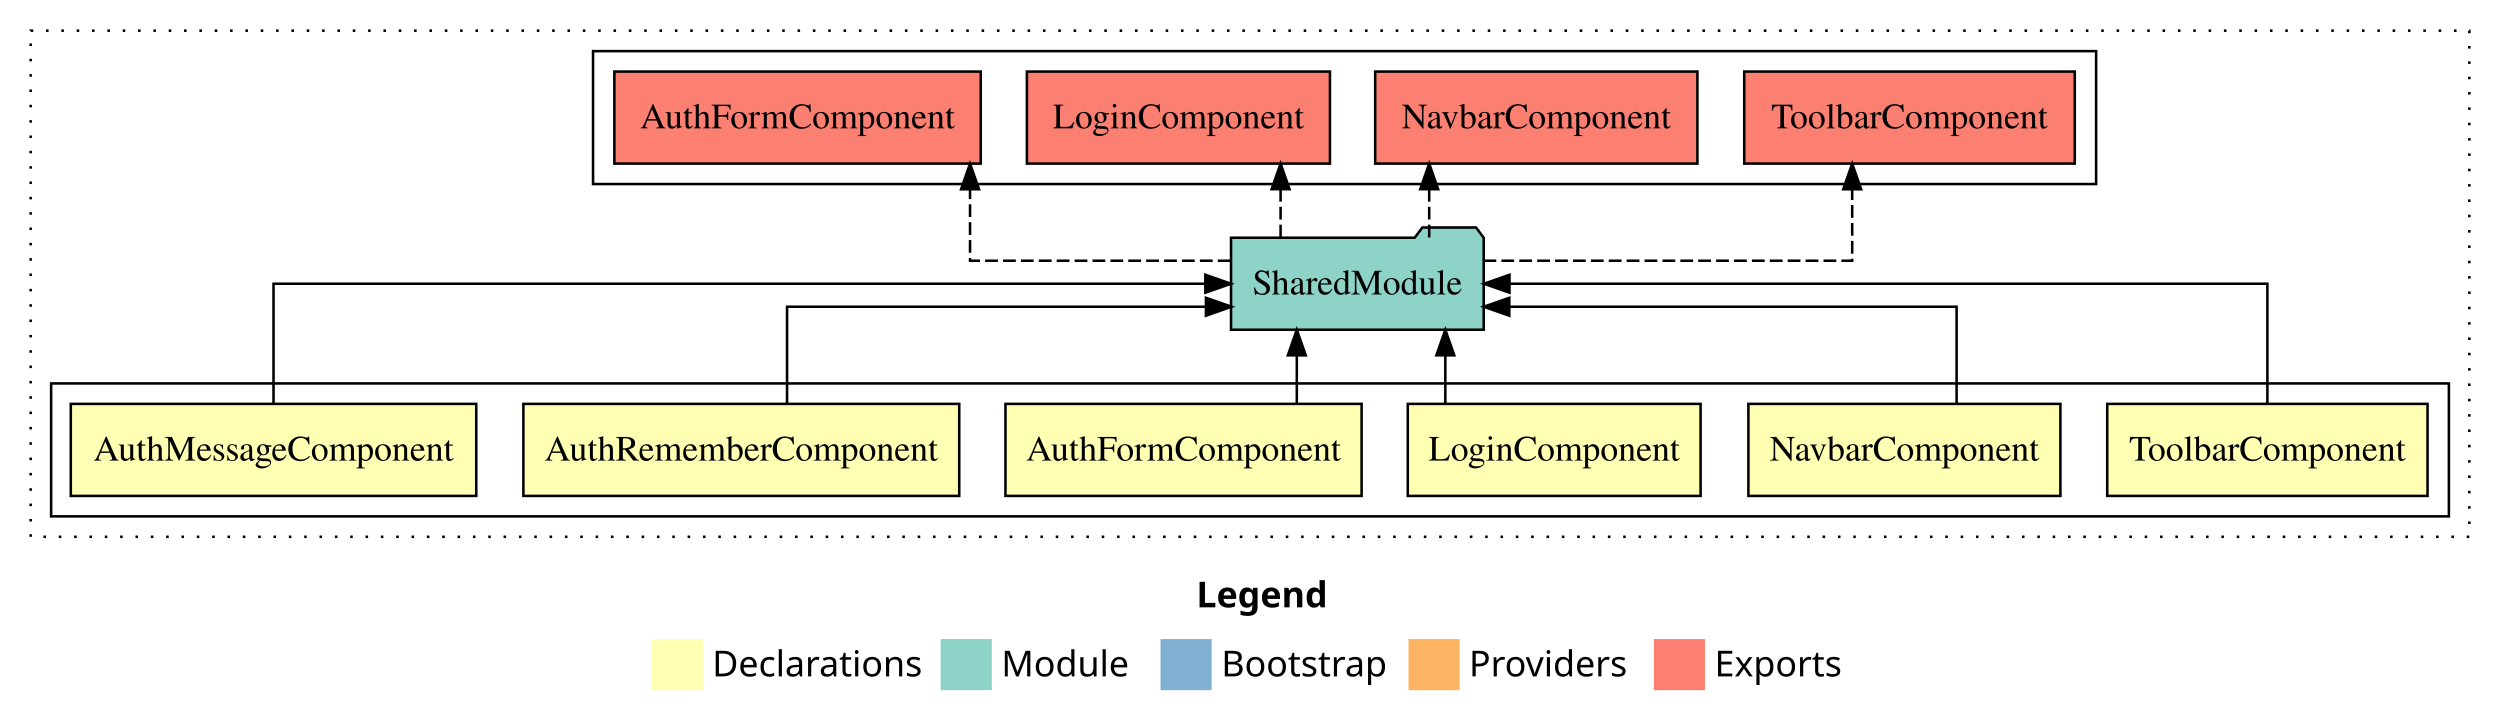
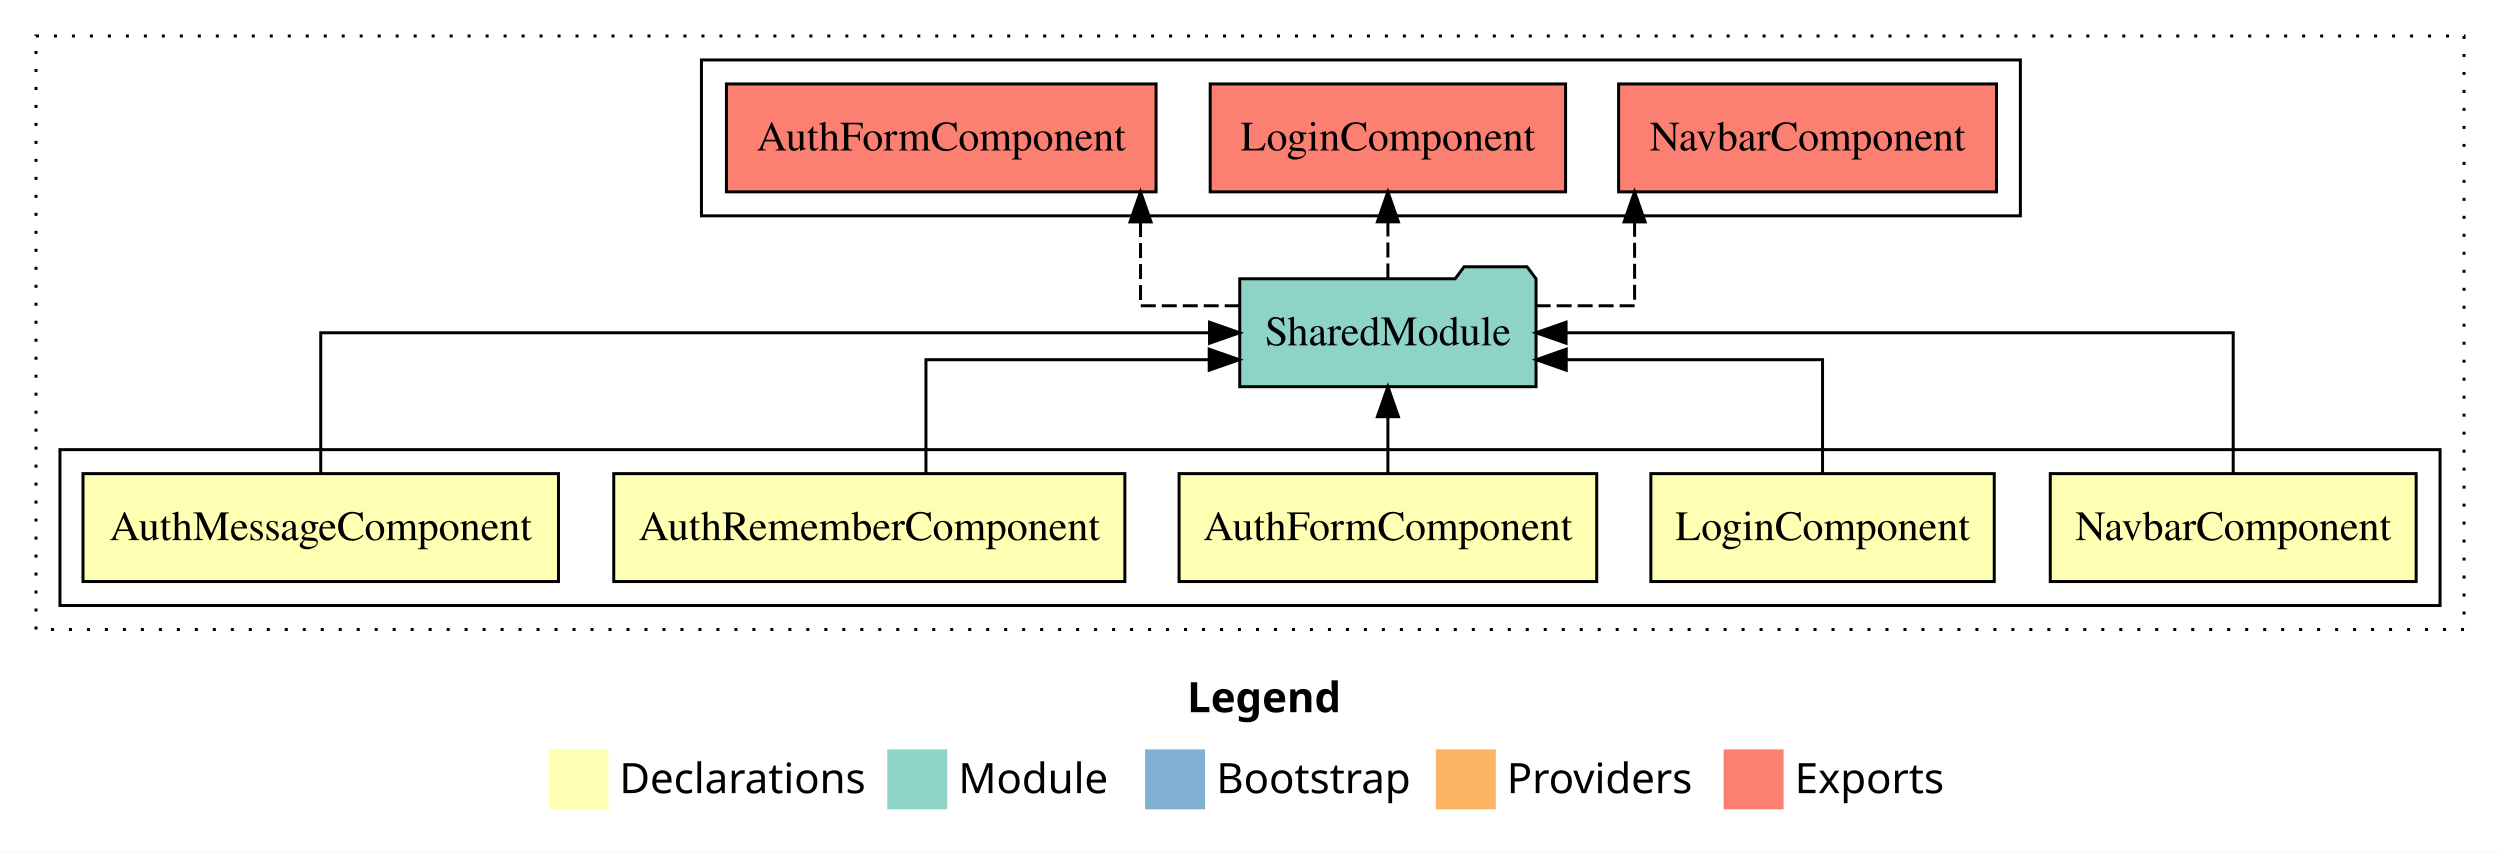
- <svg xmlns="http://www.w3.org/2000/svg" width="978pt" height="284pt" viewBox="0.00 0.00 978.00 284.00">
+ <svg xmlns="http://www.w3.org/2000/svg" width="834pt" height="284pt" viewBox="0.00 0.00 834.00 284.00">
  <g id="graph0" class="graph" transform="scale(1 1) rotate(0) translate(4 280)">
-     <polygon fill="#ffffff" stroke="transparent" points="-4,4 -4,-280 974,-280 974,4 -4,4" />
-     <text text-anchor="start" x="464.009" y="-42.4" font-family="sans-serif" font-weight="bold" font-size="14.00" fill="#000000">Legend</text>
-     <polygon fill="#ffffb3" stroke="transparent" points="251,-10 251,-30 271,-30 271,-10 251,-10" />
-     <text text-anchor="start" x="274.629" y="-15.4" font-family="sans-serif" font-size="14.00" fill="#000000">  Declarations</text>
-     <polygon fill="#8dd3c7" stroke="transparent" points="364,-10 364,-30 384,-30 384,-10 364,-10" />
-     <text text-anchor="start" x="387.725" y="-15.4" font-family="sans-serif" font-size="14.00" fill="#000000">  Module</text>
-     <polygon fill="#80b1d3" stroke="transparent" points="450,-10 450,-30 470,-30 470,-10 450,-10" />
-     <text text-anchor="start" x="473.781" y="-15.4" font-family="sans-serif" font-size="14.00" fill="#000000">  Bootstrap</text>
-     <polygon fill="#fdb462" stroke="transparent" points="547,-10 547,-30 567,-30 567,-10 547,-10" />
-     <text text-anchor="start" x="570.673" y="-15.4" font-family="sans-serif" font-size="14.00" fill="#000000">  Providers</text>
-     <polygon fill="#fb8072" stroke="transparent" points="643,-10 643,-30 663,-30 663,-10 643,-10" />
-     <text text-anchor="start" x="666.726" y="-15.4" font-family="sans-serif" font-size="14.00" fill="#000000">  Exports</text>
+     <polygon fill="#ffffff" stroke="transparent" points="-4,4 -4,-280 830,-280 830,4 -4,4" />
+     <text text-anchor="start" x="392.009" y="-42.4" font-family="sans-serif" font-weight="bold" font-size="14.00" fill="#000000">Legend</text>
+     <polygon fill="#ffffb3" stroke="transparent" points="179,-10 179,-30 199,-30 199,-10 179,-10" />
+     <text text-anchor="start" x="202.629" y="-15.4" font-family="sans-serif" font-size="14.00" fill="#000000">  Declarations</text>
+     <polygon fill="#8dd3c7" stroke="transparent" points="292,-10 292,-30 312,-30 312,-10 292,-10" />
+     <text text-anchor="start" x="315.725" y="-15.4" font-family="sans-serif" font-size="14.00" fill="#000000">  Module</text>
+     <polygon fill="#80b1d3" stroke="transparent" points="378,-10 378,-30 398,-30 398,-10 378,-10" />
+     <text text-anchor="start" x="401.781" y="-15.4" font-family="sans-serif" font-size="14.00" fill="#000000">  Bootstrap</text>
+     <polygon fill="#fdb462" stroke="transparent" points="475,-10 475,-30 495,-30 495,-10 475,-10" />
+     <text text-anchor="start" x="498.673" y="-15.4" font-family="sans-serif" font-size="14.00" fill="#000000">  Providers</text>
+     <polygon fill="#fb8072" stroke="transparent" points="571,-10 571,-30 591,-30 591,-10 571,-10" />
+     <text text-anchor="start" x="594.726" y="-15.4" font-family="sans-serif" font-size="14.00" fill="#000000">  Exports</text>
    <g id="clust1" class="cluster">
-       <polygon fill="none" stroke="#000000" stroke-dasharray="1,5" points="8,-70 8,-268 962,-268 962,-70 8,-70" />
+       <polygon fill="none" stroke="#000000" stroke-dasharray="1,5" points="8,-70 8,-268 818,-268 818,-70 8,-70" />
    </g>
    <g id="clust2" class="cluster">
-       <polygon fill="none" stroke="#000000" points="16,-78 16,-130 954,-130 954,-78 16,-78" />
+       <polygon fill="none" stroke="#000000" points="16,-78 16,-130 810,-130 810,-78 16,-78" />
    </g>
-     <g id="clust10" class="cluster">
-       <polygon fill="none" stroke="#000000" points="228,-208 228,-260 816,-260 816,-208 228,-208" />
+     <g id="clust9" class="cluster">
+       <polygon fill="none" stroke="#000000" points="230,-208 230,-260 670,-260 670,-208 230,-208" />
    </g>
    <g id="node1" class="node">
-       <polygon fill="#ffffb3" stroke="#000000" points="945.651,-122 820.349,-122 820.349,-86 945.651,-86 945.651,-122" />
-       <text text-anchor="middle" x="883" y="-99.8" font-family="Times,serif" font-size="14.00" fill="#000000">ToolbarComponent</text>
-     </g>
-     <g id="node7" class="node">
-       <polygon fill="#8dd3c7" stroke="#000000" points="576.423,-187 573.423,-191 552.423,-191 549.423,-187 477.577,-187 477.577,-151 576.423,-151 576.423,-187" />
-       <text text-anchor="middle" x="527" y="-164.8" font-family="Times,serif" font-size="14.00" fill="#000000">SharedModule</text>
-     </g>
-     <g id="edge1" class="edge">
-       <path fill="none" stroke="#000000" d="M883,-122.106C883,-141.339 883,-169 883,-169 883,-169 586.5,-169 586.5,-169" />
-       <polygon fill="#000000" stroke="#000000" points="586.5,-165.5 576.5,-169 586.5,-172.5 586.5,-165.5" />
-     </g>
-     <g id="node2" class="node">
      <polygon fill="#ffffb3" stroke="#000000" points="802.03,-122 679.97,-122 679.97,-86 802.03,-86 802.03,-122" />
      <text text-anchor="middle" x="741" y="-99.8" font-family="Times,serif" font-size="14.00" fill="#000000">NavbarComponent</text>
    </g>
-     <g id="edge2" class="edge">
-       <path fill="none" stroke="#000000" d="M761.422,-122.027C761.422,-138.398 761.422,-160 761.422,-160 761.422,-160 586.428,-160 586.428,-160" />
-       <polygon fill="#000000" stroke="#000000" points="586.428,-156.5 576.428,-160 586.428,-163.5 586.428,-156.5" />
+     <g id="node6" class="node">
+       <polygon fill="#8dd3c7" stroke="#000000" points="508.423,-187 505.423,-191 484.423,-191 481.423,-187 409.577,-187 409.577,-151 508.423,-151 508.423,-187" />
+       <text text-anchor="middle" x="459" y="-164.8" font-family="Times,serif" font-size="14.00" fill="#000000">SharedModule</text>
    </g>
-     <g id="node3" class="node">
+     <g id="edge1" class="edge">
+       <path fill="none" stroke="#000000" d="M741,-122.106C741,-141.339 741,-169 741,-169 741,-169 518.443,-169 518.443,-169" />
+       <polygon fill="#000000" stroke="#000000" points="518.443,-165.5 508.443,-169 518.443,-172.5 518.443,-165.5" />
+     </g>
+     <g id="node2" class="node">
      <polygon fill="#ffffb3" stroke="#000000" points="661.276,-122 546.724,-122 546.724,-86 661.276,-86 661.276,-122" />
      <text text-anchor="middle" x="604" y="-99.8" font-family="Times,serif" font-size="14.00" fill="#000000">LoginComponent</text>
    </g>
-     <g id="edge3" class="edge">
-       <path fill="none" stroke="#000000" d="M561.412,-122.106C561.412,-122.106 561.412,-140.991 561.412,-140.991" />
-       <polygon fill="#000000" stroke="#000000" points="557.912,-140.991 561.412,-150.991 564.912,-140.991 557.912,-140.991" />
+     <g id="edge2" class="edge">
+       <path fill="none" stroke="#000000" d="M604,-122.027C604,-138.398 604,-160 604,-160 604,-160 518.495,-160 518.495,-160" />
+       <polygon fill="#000000" stroke="#000000" points="518.495,-156.5 508.495,-160 518.495,-163.5 518.495,-156.5" />
    </g>
-     <g id="node4" class="node">
+     <g id="node3" class="node">
      <polygon fill="#ffffb3" stroke="#000000" points="528.664,-122 389.336,-122 389.336,-86 528.664,-86 528.664,-122" />
      <text text-anchor="middle" x="459" y="-99.8" font-family="Times,serif" font-size="14.00" fill="#000000">AuthFormComponent</text>
    </g>
-     <g id="edge4" class="edge">
-       <path fill="none" stroke="#000000" d="M503.31,-122.106C503.31,-122.106 503.31,-140.991 503.31,-140.991" />
-       <polygon fill="#000000" stroke="#000000" points="499.81,-140.991 503.31,-150.991 506.81,-140.991 499.81,-140.991" />
+     <g id="edge3" class="edge">
+       <path fill="none" stroke="#000000" d="M459,-122.106C459,-122.106 459,-140.991 459,-140.991" />
+       <polygon fill="#000000" stroke="#000000" points="455.5,-140.991 459,-150.991 462.5,-140.991 455.5,-140.991" />
    </g>
-     <g id="node5" class="node">
+     <g id="node4" class="node">
      <polygon fill="#ffffb3" stroke="#000000" points="371.252,-122 200.748,-122 200.748,-86 371.252,-86 371.252,-122" />
      <text text-anchor="middle" x="286" y="-99.8" font-family="Times,serif" font-size="14.00" fill="#000000">AuthRememberComponent</text>
    </g>
-     <g id="edge5" class="edge">
-       <path fill="none" stroke="#000000" d="M303.897,-122.027C303.897,-138.398 303.897,-160 303.897,-160 303.897,-160 467.763,-160 467.763,-160" />
-       <polygon fill="#000000" stroke="#000000" points="467.763,-163.5 477.763,-160 467.763,-156.5 467.763,-163.5" />
+     <g id="edge4" class="edge">
+       <path fill="none" stroke="#000000" d="M304.897,-122.027C304.897,-138.398 304.897,-160 304.897,-160 304.897,-160 399.393,-160 399.393,-160" />
+       <polygon fill="#000000" stroke="#000000" points="399.393,-163.5 409.393,-160 399.393,-156.5 399.393,-163.5" />
    </g>
-     <g id="node6" class="node">
+     <g id="node5" class="node">
      <polygon fill="#ffffb3" stroke="#000000" points="182.308,-122 23.692,-122 23.692,-86 182.308,-86 182.308,-122" />
      <text text-anchor="middle" x="103" y="-99.8" font-family="Times,serif" font-size="14.00" fill="#000000">AuthMessageComponent</text>
    </g>
+     <g id="edge5" class="edge">
+       <path fill="none" stroke="#000000" d="M103,-122.106C103,-141.339 103,-169 103,-169 103,-169 399.5,-169 399.5,-169" />
+       <polygon fill="#000000" stroke="#000000" points="399.5,-172.5 409.5,-169 399.5,-165.5 399.5,-172.5" />
+     </g>
+     <g id="node7" class="node">
+       <polygon fill="#fb8072" stroke="#000000" points="662.029,-252 535.971,-252 535.971,-216 662.029,-216 662.029,-252" />
+       <text text-anchor="middle" x="599" y="-229.8" font-family="Times,serif" font-size="14.00" fill="#000000">NavbarComponent </text>
+     </g>
    <g id="edge6" class="edge">
-       <path fill="none" stroke="#000000" d="M103,-122.106C103,-141.339 103,-169 103,-169 103,-169 467.532,-169 467.532,-169" />
-       <polygon fill="#000000" stroke="#000000" points="467.532,-172.5 477.532,-169 467.532,-165.5 467.532,-172.5" />
+       <path fill="none" stroke="#000000" stroke-dasharray="5,2" d="M508.299,-178C525.826,-178 541.299,-178 541.299,-178 541.299,-178 541.299,-205.973 541.299,-205.973" />
+       <polygon fill="#000000" stroke="#000000" points="537.799,-205.973 541.299,-215.973 544.799,-205.973 537.799,-205.973" />
    </g>
    <g id="node8" class="node">
-       <polygon fill="#fb8072" stroke="#000000" points="807.651,-252 678.349,-252 678.349,-216 807.651,-216 807.651,-252" />
-       <text text-anchor="middle" x="743" y="-229.8" font-family="Times,serif" font-size="14.00" fill="#000000">ToolbarComponent </text>
+       <polygon fill="#fb8072" stroke="#000000" points="518.276,-252 399.724,-252 399.724,-216 518.276,-216 518.276,-252" />
+       <text text-anchor="middle" x="459" y="-229.8" font-family="Times,serif" font-size="14.00" fill="#000000">LoginComponent </text>
    </g>
    <g id="edge7" class="edge">
-       <path fill="none" stroke="#000000" stroke-dasharray="5,2" d="M576.349,-178C633.701,-178 720.578,-178 720.578,-178 720.578,-178 720.578,-205.973 720.578,-205.973" />
-       <polygon fill="#000000" stroke="#000000" points="717.079,-205.973 720.578,-215.973 724.079,-205.973 717.079,-205.973" />
+       <path fill="none" stroke="#000000" stroke-dasharray="5,2" d="M459,-187.106C459,-187.106 459,-205.991 459,-205.991" />
+       <polygon fill="#000000" stroke="#000000" points="455.5,-205.991 459,-215.991 462.5,-205.991 455.5,-205.991" />
    </g>
    <g id="node9" class="node">
-       <polygon fill="#fb8072" stroke="#000000" points="660.029,-252 533.971,-252 533.971,-216 660.029,-216 660.029,-252" />
-       <text text-anchor="middle" x="597" y="-229.8" font-family="Times,serif" font-size="14.00" fill="#000000">NavbarComponent </text>
+       <polygon fill="#fb8072" stroke="#000000" points="381.663,-252 238.337,-252 238.337,-216 381.663,-216 381.663,-252" />
+       <text text-anchor="middle" x="310" y="-229.8" font-family="Times,serif" font-size="14.00" fill="#000000">AuthFormComponent </text>
    </g>
    <g id="edge8" class="edge">
-       <path fill="none" stroke="#000000" stroke-dasharray="5,2" d="M555.098,-187.106C555.098,-187.106 555.098,-205.991 555.098,-205.991" />
-       <polygon fill="#000000" stroke="#000000" points="551.598,-205.991 555.098,-215.991 558.598,-205.991 551.598,-205.991" />
-     </g>
-     <g id="node10" class="node">
-       <polygon fill="#fb8072" stroke="#000000" points="516.276,-252 397.724,-252 397.724,-216 516.276,-216 516.276,-252" />
-       <text text-anchor="middle" x="457" y="-229.8" font-family="Times,serif" font-size="14.00" fill="#000000">LoginComponent </text>
-     </g>
-     <g id="edge9" class="edge">
-       <path fill="none" stroke="#000000" stroke-dasharray="5,2" d="M496.963,-187.106C496.963,-187.106 496.963,-205.991 496.963,-205.991" />
-       <polygon fill="#000000" stroke="#000000" points="493.463,-205.991 496.963,-215.991 500.463,-205.991 493.463,-205.991" />
-     </g>
-     <g id="node11" class="node">
-       <polygon fill="#fb8072" stroke="#000000" points="379.663,-252 236.337,-252 236.337,-216 379.663,-216 379.663,-252" />
-       <text text-anchor="middle" x="308" y="-229.8" font-family="Times,serif" font-size="14.00" fill="#000000">AuthFormComponent </text>
-     </g>
-     <g id="edge10" class="edge">
-       <path fill="none" stroke="#000000" stroke-dasharray="5,2" d="M477.386,-178C433.196,-178 375.479,-178 375.479,-178 375.479,-178 375.479,-205.973 375.479,-205.973" />
-       <polygon fill="#000000" stroke="#000000" points="371.979,-205.973 375.479,-215.973 378.979,-205.973 371.979,-205.973" />
+       <path fill="none" stroke="#000000" stroke-dasharray="5,2" d="M409.568,-178C391.993,-178 376.479,-178 376.479,-178 376.479,-178 376.479,-205.973 376.479,-205.973" />
+       <polygon fill="#000000" stroke="#000000" points="372.979,-205.973 376.479,-215.973 379.979,-205.973 372.979,-205.973" />
    </g>
  </g>
</svg>
